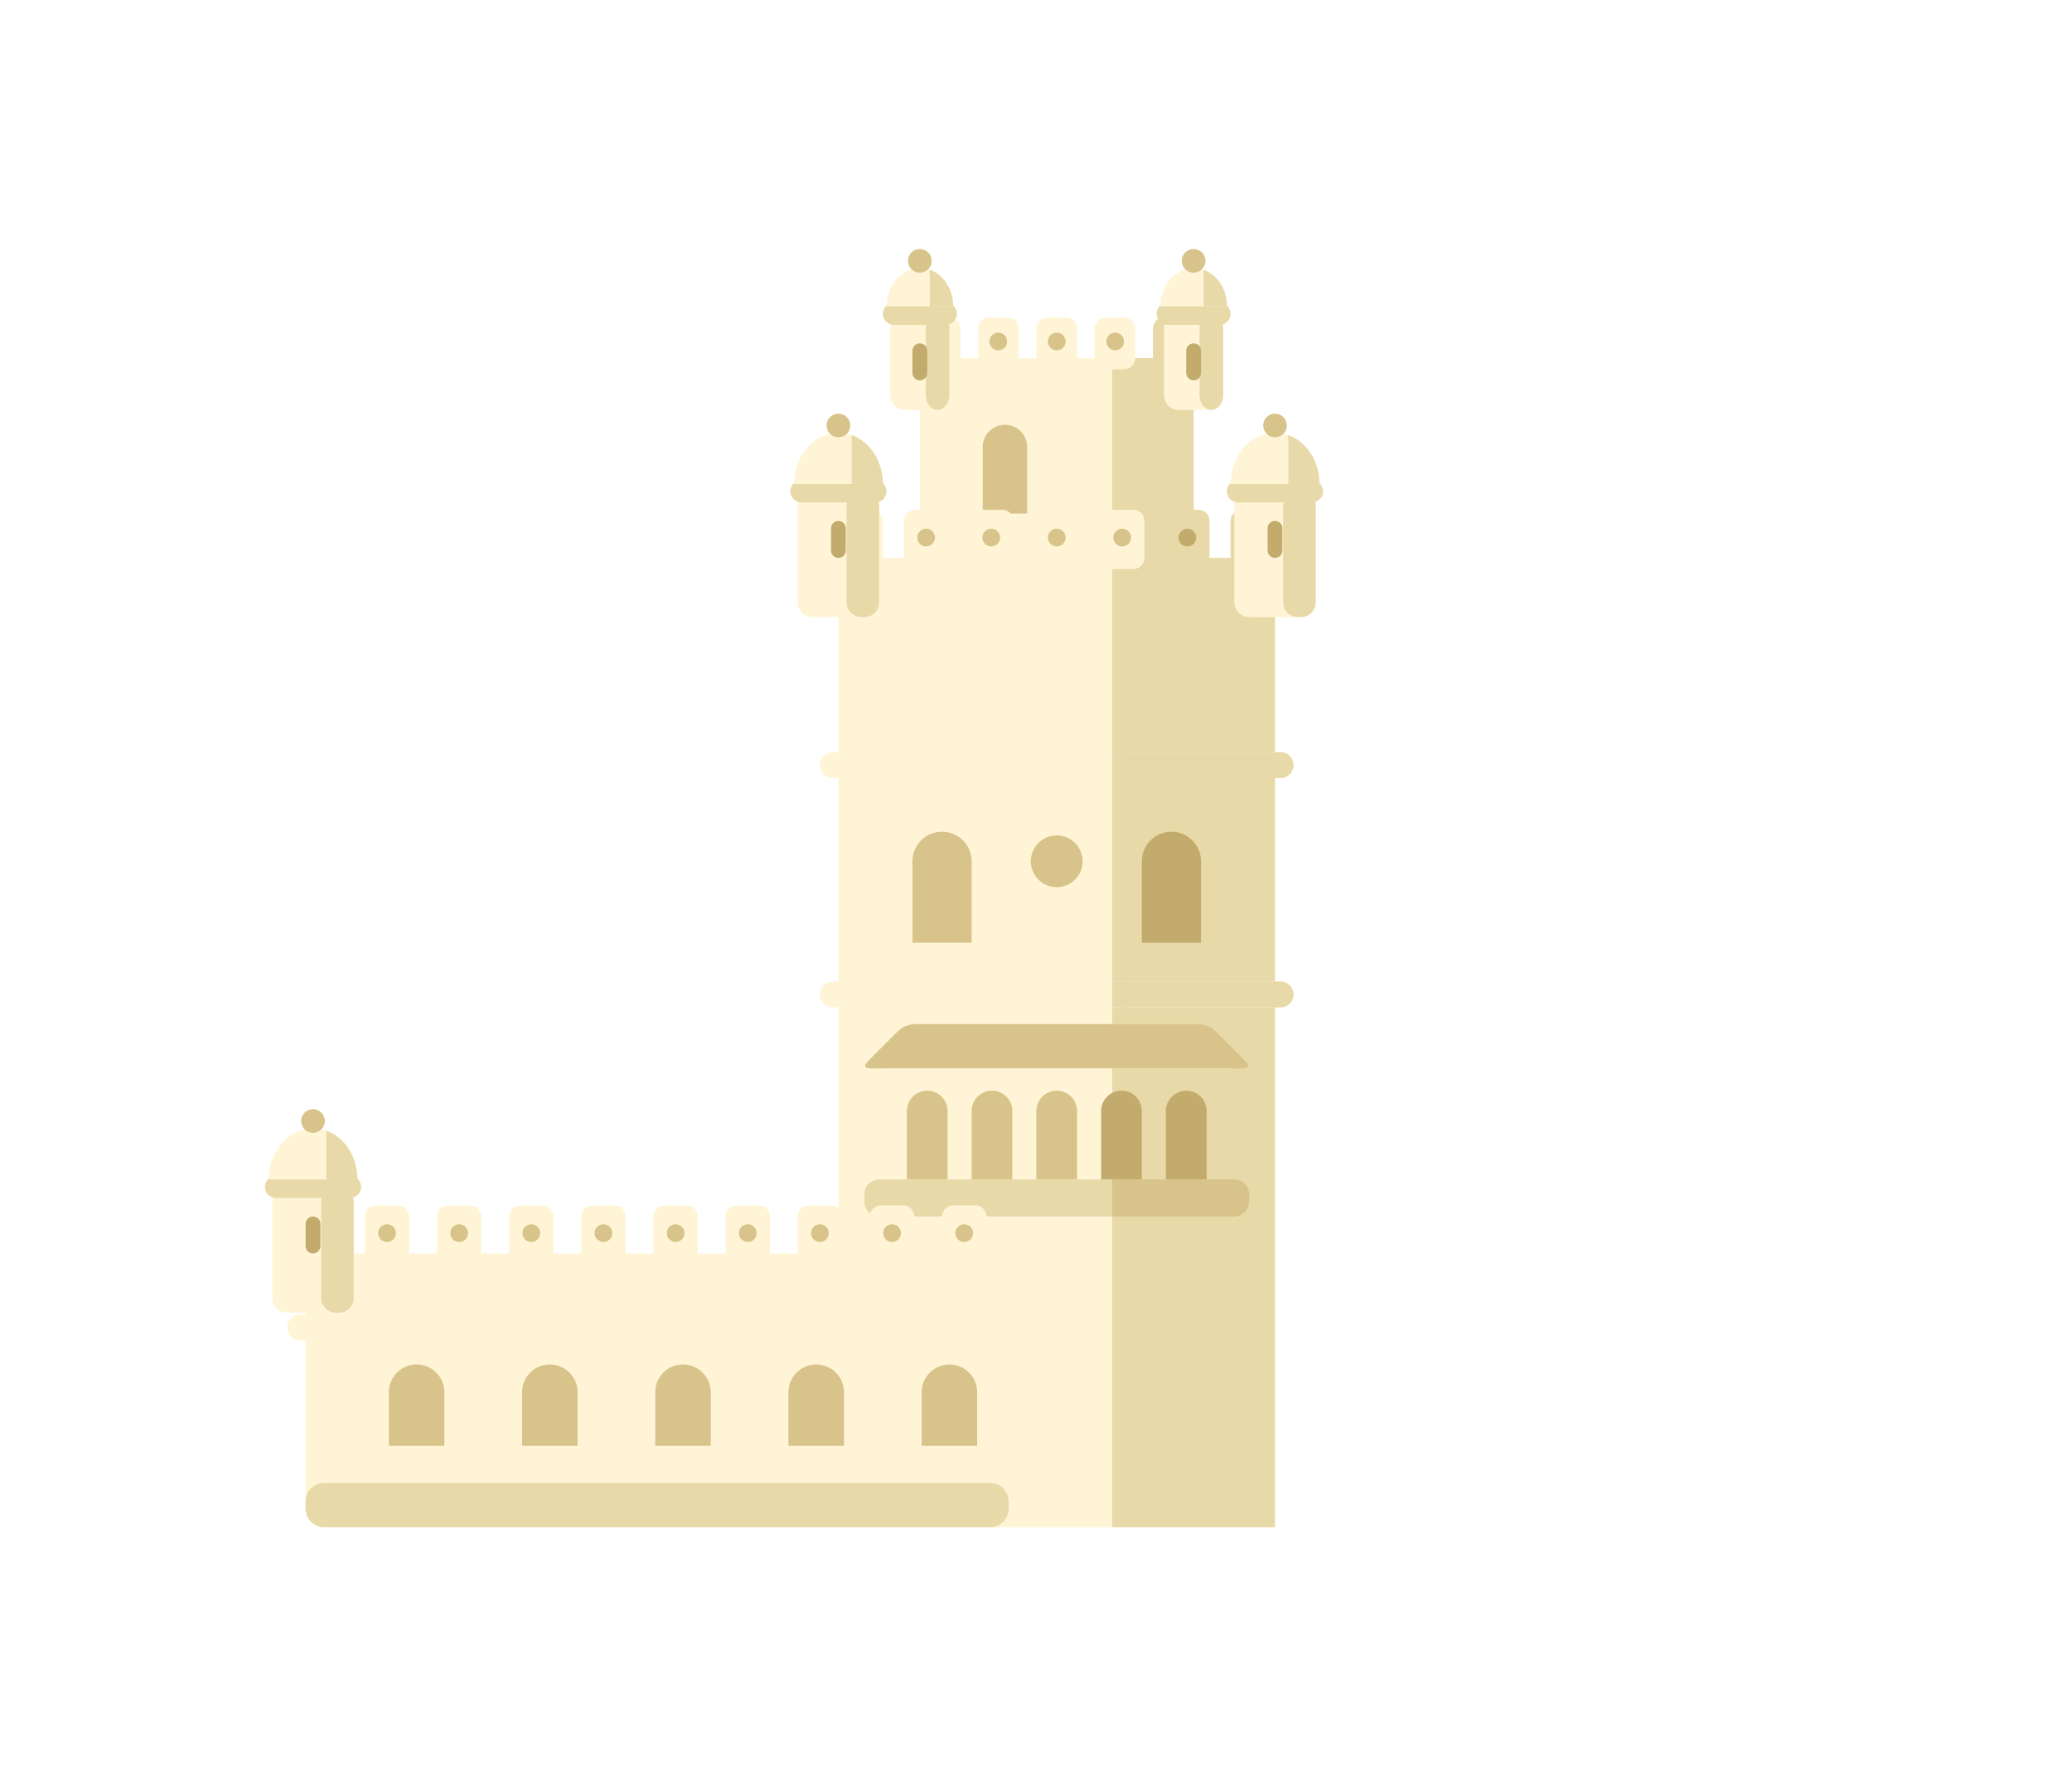
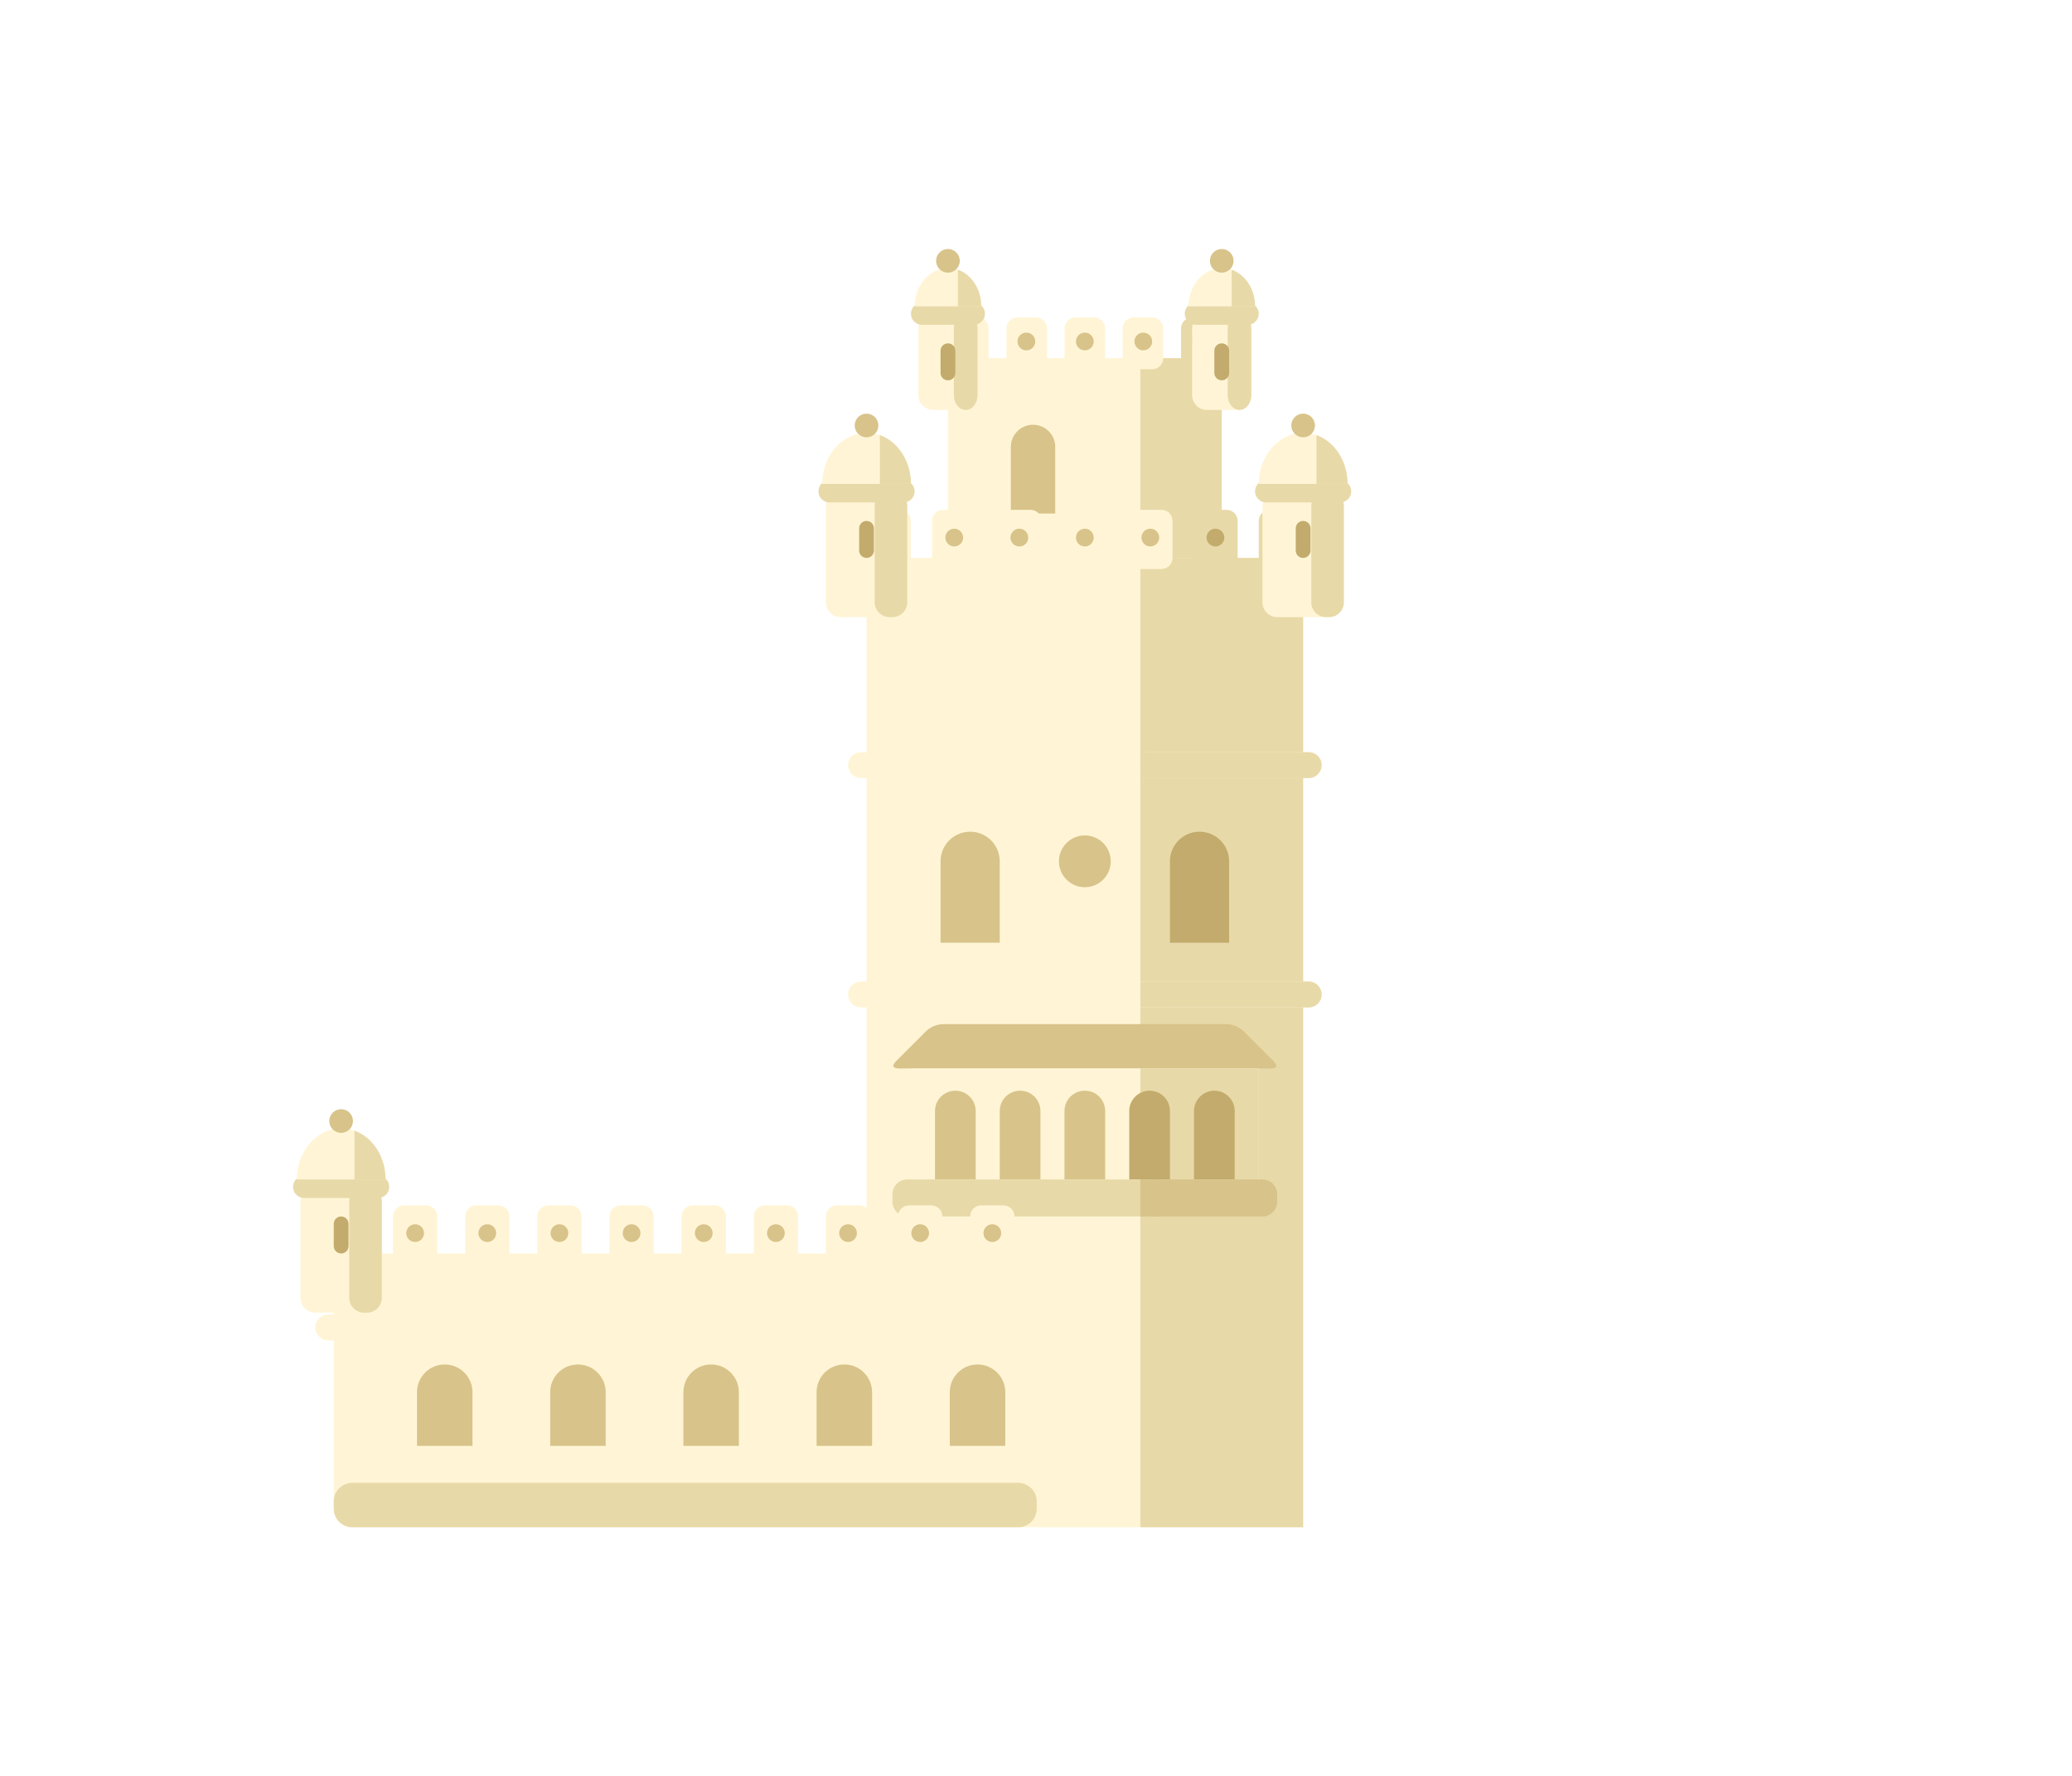
<svg xmlns="http://www.w3.org/2000/svg" viewBox="0 0 560 480" width="560" height="480">
-   <g transform="translate(-17.4 -7.2)">
+   <g transform="translate(-9.8 -7.2)">
    <rect x="266" y="104" width="74" height="58" fill="#FFF5D6" />
    <rect x="318" y="104" width="22" height="58" fill="#E8D9A8" />
    <rect x="266" y="93" width="11" height="14" rx="3" fill="#FFF5D6" />
    <circle cx="271.5" cy="99.5" r="2.4" fill="#D8C38A" />
    <rect x="281.8" y="93" width="11" height="14" rx="3" fill="#FFF5D6" />
    <circle cx="287.2" cy="99.5" r="2.4" fill="#D8C38A" />
    <rect x="297.5" y="93" width="11" height="14" rx="3" fill="#FFF5D6" />
    <circle cx="303" cy="99.5" r="2.4" fill="#D8C38A" />
    <rect x="313.2" y="93" width="11" height="14" rx="3" fill="#FFF5D6" />
    <circle cx="318.8" cy="99.5" r="2.4" fill="#D8C38A" />
    <rect x="329" y="93" width="11" height="14" rx="3" fill="#E8D9A8" />
    <circle cx="334.5" cy="99.5" r="2.4" fill="#C2AB6C" />
    <path d="M283 146V128A6 6 0 0 1 295 128V146Z" fill="#D8C38A" />
    <rect x="258" y="92" width="16" height="26" rx="4" fill="#FFF5D6" />
    <rect x="267.6" y="92" width="6.4" height="26" rx="4" fill="#E8D9A8" />
    <rect x="256" y="89" width="20" height="6" rx="3" fill="#E8D9A8" />
    <rect x="264" y="100" width="4" height="10" rx="2" fill="#C2AB6C" />
    <path d="M257 90A9 10.3 0 0 1 275 90Z" fill="#FFF5D6" />
    <path d="M268.7 80.1A9 10.3 0 0 1 275 90H268.7Z" fill="#E8D9A8" />
    <circle cx="266" cy="77.7" r="3.2" fill="#D8C38A" />
    <rect x="332" y="92" width="16" height="26" rx="4" fill="#FFF5D6" />
    <rect x="341.6" y="92" width="6.4" height="26" rx="4" fill="#E8D9A8" />
    <rect x="330" y="89" width="20" height="6" rx="3" fill="#E8D9A8" />
    <rect x="338" y="100" width="4" height="10" rx="2" fill="#C2AB6C" />
    <path d="M331 90A9 10.3 0 0 1 349 90Z" fill="#FFF5D6" />
    <path d="M342.7 80.1A9 10.3 0 0 1 349 90H342.7Z" fill="#E8D9A8" />
    <circle cx="340" cy="77.7" r="3.2" fill="#D8C38A" />
    <rect x="244" y="158" width="118" height="262" fill="#FFF5D6" />
    <rect x="318" y="158" width="44" height="262" fill="#E8D9A8" />
    <rect x="244" y="145" width="12" height="16" rx="3" fill="#FFF5D6" />
    <circle cx="250" cy="152.5" r="2.4" fill="#D8C38A" />
    <rect x="261.7" y="145" width="12" height="16" rx="3" fill="#FFF5D6" />
    <circle cx="267.7" cy="152.5" r="2.4" fill="#D8C38A" />
    <rect x="279.3" y="145" width="12" height="16" rx="3" fill="#FFF5D6" />
    <circle cx="285.3" cy="152.5" r="2.4" fill="#D8C38A" />
    <rect x="297" y="145" width="12" height="16" rx="3" fill="#FFF5D6" />
    <circle cx="303" cy="152.5" r="2.4" fill="#D8C38A" />
    <rect x="314.7" y="145" width="12" height="16" rx="3" fill="#FFF5D6" />
    <circle cx="320.7" cy="152.5" r="2.4" fill="#D8C38A" />
    <rect x="332.3" y="145" width="12" height="16" rx="3" fill="#E8D9A8" />
    <circle cx="338.3" cy="152.5" r="2.4" fill="#C2AB6C" />
    <rect x="350" y="145" width="12" height="16" rx="3" fill="#E8D9A8" />
    <circle cx="356" cy="152.5" r="2.4" fill="#C2AB6C" />
    <rect x="239" y="210.5" width="128" height="7" rx="3.5" fill="#FFF5D6" />
    <rect x="318" y="210.5" width="49" height="7" rx="3.5" fill="#E8D9A8" />
    <rect x="318" y="210.5" width="3.5" height="7" fill="#E8D9A8" />
    <rect x="239" y="272.5" width="128" height="7" rx="3.5" fill="#FFF5D6" />
    <rect x="318" y="272.5" width="49" height="7" rx="3.5" fill="#E8D9A8" />
    <rect x="318" y="272.5" width="3.5" height="7" fill="#E8D9A8" />
    <path d="M264 262V240A8 8 0 0 1 280 240V262Z" fill="#D8C38A" />
    <path d="M326 262V240A8 8 0 0 1 342 240V262Z" fill="#C2AB6C" />
    <circle cx="303" cy="240" r="7" fill="#D8C38A" />
    <path d="M253 296Q250 296 252.1 293.9L259.9 286.1Q262 284 265 284L341 284Q344 284 346.1 286.1L353.9 293.9Q356 296 353 296Z" fill="#D8C38A" />
    <rect x="256" y="296" width="94" height="36" fill="#FFF5D6" />
    <rect x="318" y="296" width="32" height="36" fill="#E8D9A8" />
    <path d="M262.5 326V307.5A5.5 5.5 0 0 1 273.5 307.5V326Z" fill="#D8C38A" />
    <path d="M280 326V307.5A5.5 5.5 0 0 1 291 307.5V326Z" fill="#D8C38A" />
    <path d="M297.5 326V307.5A5.5 5.5 0 0 1 308.5 307.5V326Z" fill="#D8C38A" />
    <path d="M315 326V307.5A5.5 5.5 0 0 1 326 307.5V326Z" fill="#C2AB6C" />
    <path d="M332.5 326V307.5A5.5 5.5 0 0 1 343.5 307.5V326Z" fill="#C2AB6C" />
    <rect x="251" y="326" width="104" height="10" rx="4" fill="#E8D9A8" />
    <rect x="318" y="326" width="37" height="10" rx="4" fill="#D8C38A" />
    <rect x="318" y="326" width="5" height="10" fill="#D8C38A" />
    <rect x="233" y="140" width="22" height="34" rx="4" fill="#FFF5D6" />
    <rect x="246.2" y="140" width="8.8" height="34" rx="4" fill="#E8D9A8" />
    <rect x="231" y="137" width="26" height="6" rx="3" fill="#E8D9A8" />
    <rect x="242" y="148" width="4" height="10" rx="2" fill="#C2AB6C" />
    <path d="M232 138A12 13.8 0 0 1 256 138Z" fill="#FFF5D6" />
    <path d="M247.6 124.8A12 13.8 0 0 1 256 138H247.6Z" fill="#E8D9A8" />
    <circle cx="244" cy="122.2" r="3.2" fill="#D8C38A" />
    <rect x="351" y="140" width="22" height="34" rx="4" fill="#FFF5D6" />
    <rect x="364.2" y="140" width="8.8" height="34" rx="4" fill="#E8D9A8" />
    <rect x="349" y="137" width="26" height="6" rx="3" fill="#E8D9A8" />
    <rect x="360" y="148" width="4" height="10" rx="2" fill="#C2AB6C" />
    <path d="M350 138A12 13.8 0 0 1 374 138Z" fill="#FFF5D6" />
    <path d="M365.6 124.8A12 13.8 0 0 1 374 138H365.6Z" fill="#E8D9A8" />
    <circle cx="362" cy="122.2" r="3.2" fill="#D8C38A" />
    <rect x="100" y="346" width="190" height="74" rx="5" fill="#FFF5D6" />
    <rect x="100" y="408" width="190" height="12" rx="5" fill="#E8D9A8" />
    <rect x="116" y="333" width="12" height="16" rx="3" fill="#FFF5D6" />
    <circle cx="122" cy="340.5" r="2.4" fill="#D8C38A" />
    <rect x="135.5" y="333" width="12" height="16" rx="3" fill="#FFF5D6" />
    <circle cx="141.5" cy="340.5" r="2.4" fill="#D8C38A" />
    <rect x="155" y="333" width="12" height="16" rx="3" fill="#FFF5D6" />
    <circle cx="161" cy="340.5" r="2.4" fill="#D8C38A" />
    <rect x="174.5" y="333" width="12" height="16" rx="3" fill="#FFF5D6" />
    <circle cx="180.5" cy="340.5" r="2.4" fill="#D8C38A" />
    <rect x="194" y="333" width="12" height="16" rx="3" fill="#FFF5D6" />
    <circle cx="200" cy="340.5" r="2.4" fill="#D8C38A" />
    <rect x="213.5" y="333" width="12" height="16" rx="3" fill="#FFF5D6" />
    <circle cx="219.5" cy="340.5" r="2.4" fill="#D8C38A" />
    <rect x="233" y="333" width="12" height="16" rx="3" fill="#FFF5D6" />
    <circle cx="239" cy="340.5" r="2.4" fill="#D8C38A" />
    <rect x="252.5" y="333" width="12" height="16" rx="3" fill="#FFF5D6" />
    <circle cx="258.5" cy="340.5" r="2.4" fill="#D8C38A" />
    <rect x="272" y="333" width="12" height="16" rx="3" fill="#FFF5D6" />
    <circle cx="278" cy="340.5" r="2.4" fill="#D8C38A" />
    <rect x="95" y="362.5" width="200" height="7" rx="3.5" fill="#FFF5D6" />
    <path d="M122.5 398V383.5A7.5 7.5 0 0 1 137.5 383.5V398Z" fill="#D8C38A" />
    <path d="M158.5 398V383.5A7.5 7.5 0 0 1 173.5 383.5V398Z" fill="#D8C38A" />
    <path d="M194.5 398V383.5A7.5 7.5 0 0 1 209.5 383.5V398Z" fill="#D8C38A" />
    <path d="M230.5 398V383.5A7.5 7.5 0 0 1 245.5 383.5V398Z" fill="#D8C38A" />
    <path d="M266.5 398V383.5A7.5 7.5 0 0 1 281.5 383.5V398Z" fill="#D8C38A" />
    <rect x="91" y="328" width="22" height="34" rx="4" fill="#FFF5D6" />
    <rect x="104.2" y="328" width="8.8" height="34" rx="4" fill="#E8D9A8" />
    <rect x="89" y="325" width="26" height="6" rx="3" fill="#E8D9A8" />
    <rect x="100" y="336" width="4" height="10" rx="2" fill="#C2AB6C" />
    <path d="M90 326A12 13.8 0 0 1 114 326Z" fill="#FFF5D6" />
    <path d="M105.6 312.8A12 13.8 0 0 1 114 326H105.6Z" fill="#E8D9A8" />
    <circle cx="102" cy="310.2" r="3.2" fill="#D8C38A" />
  </g>
</svg>
